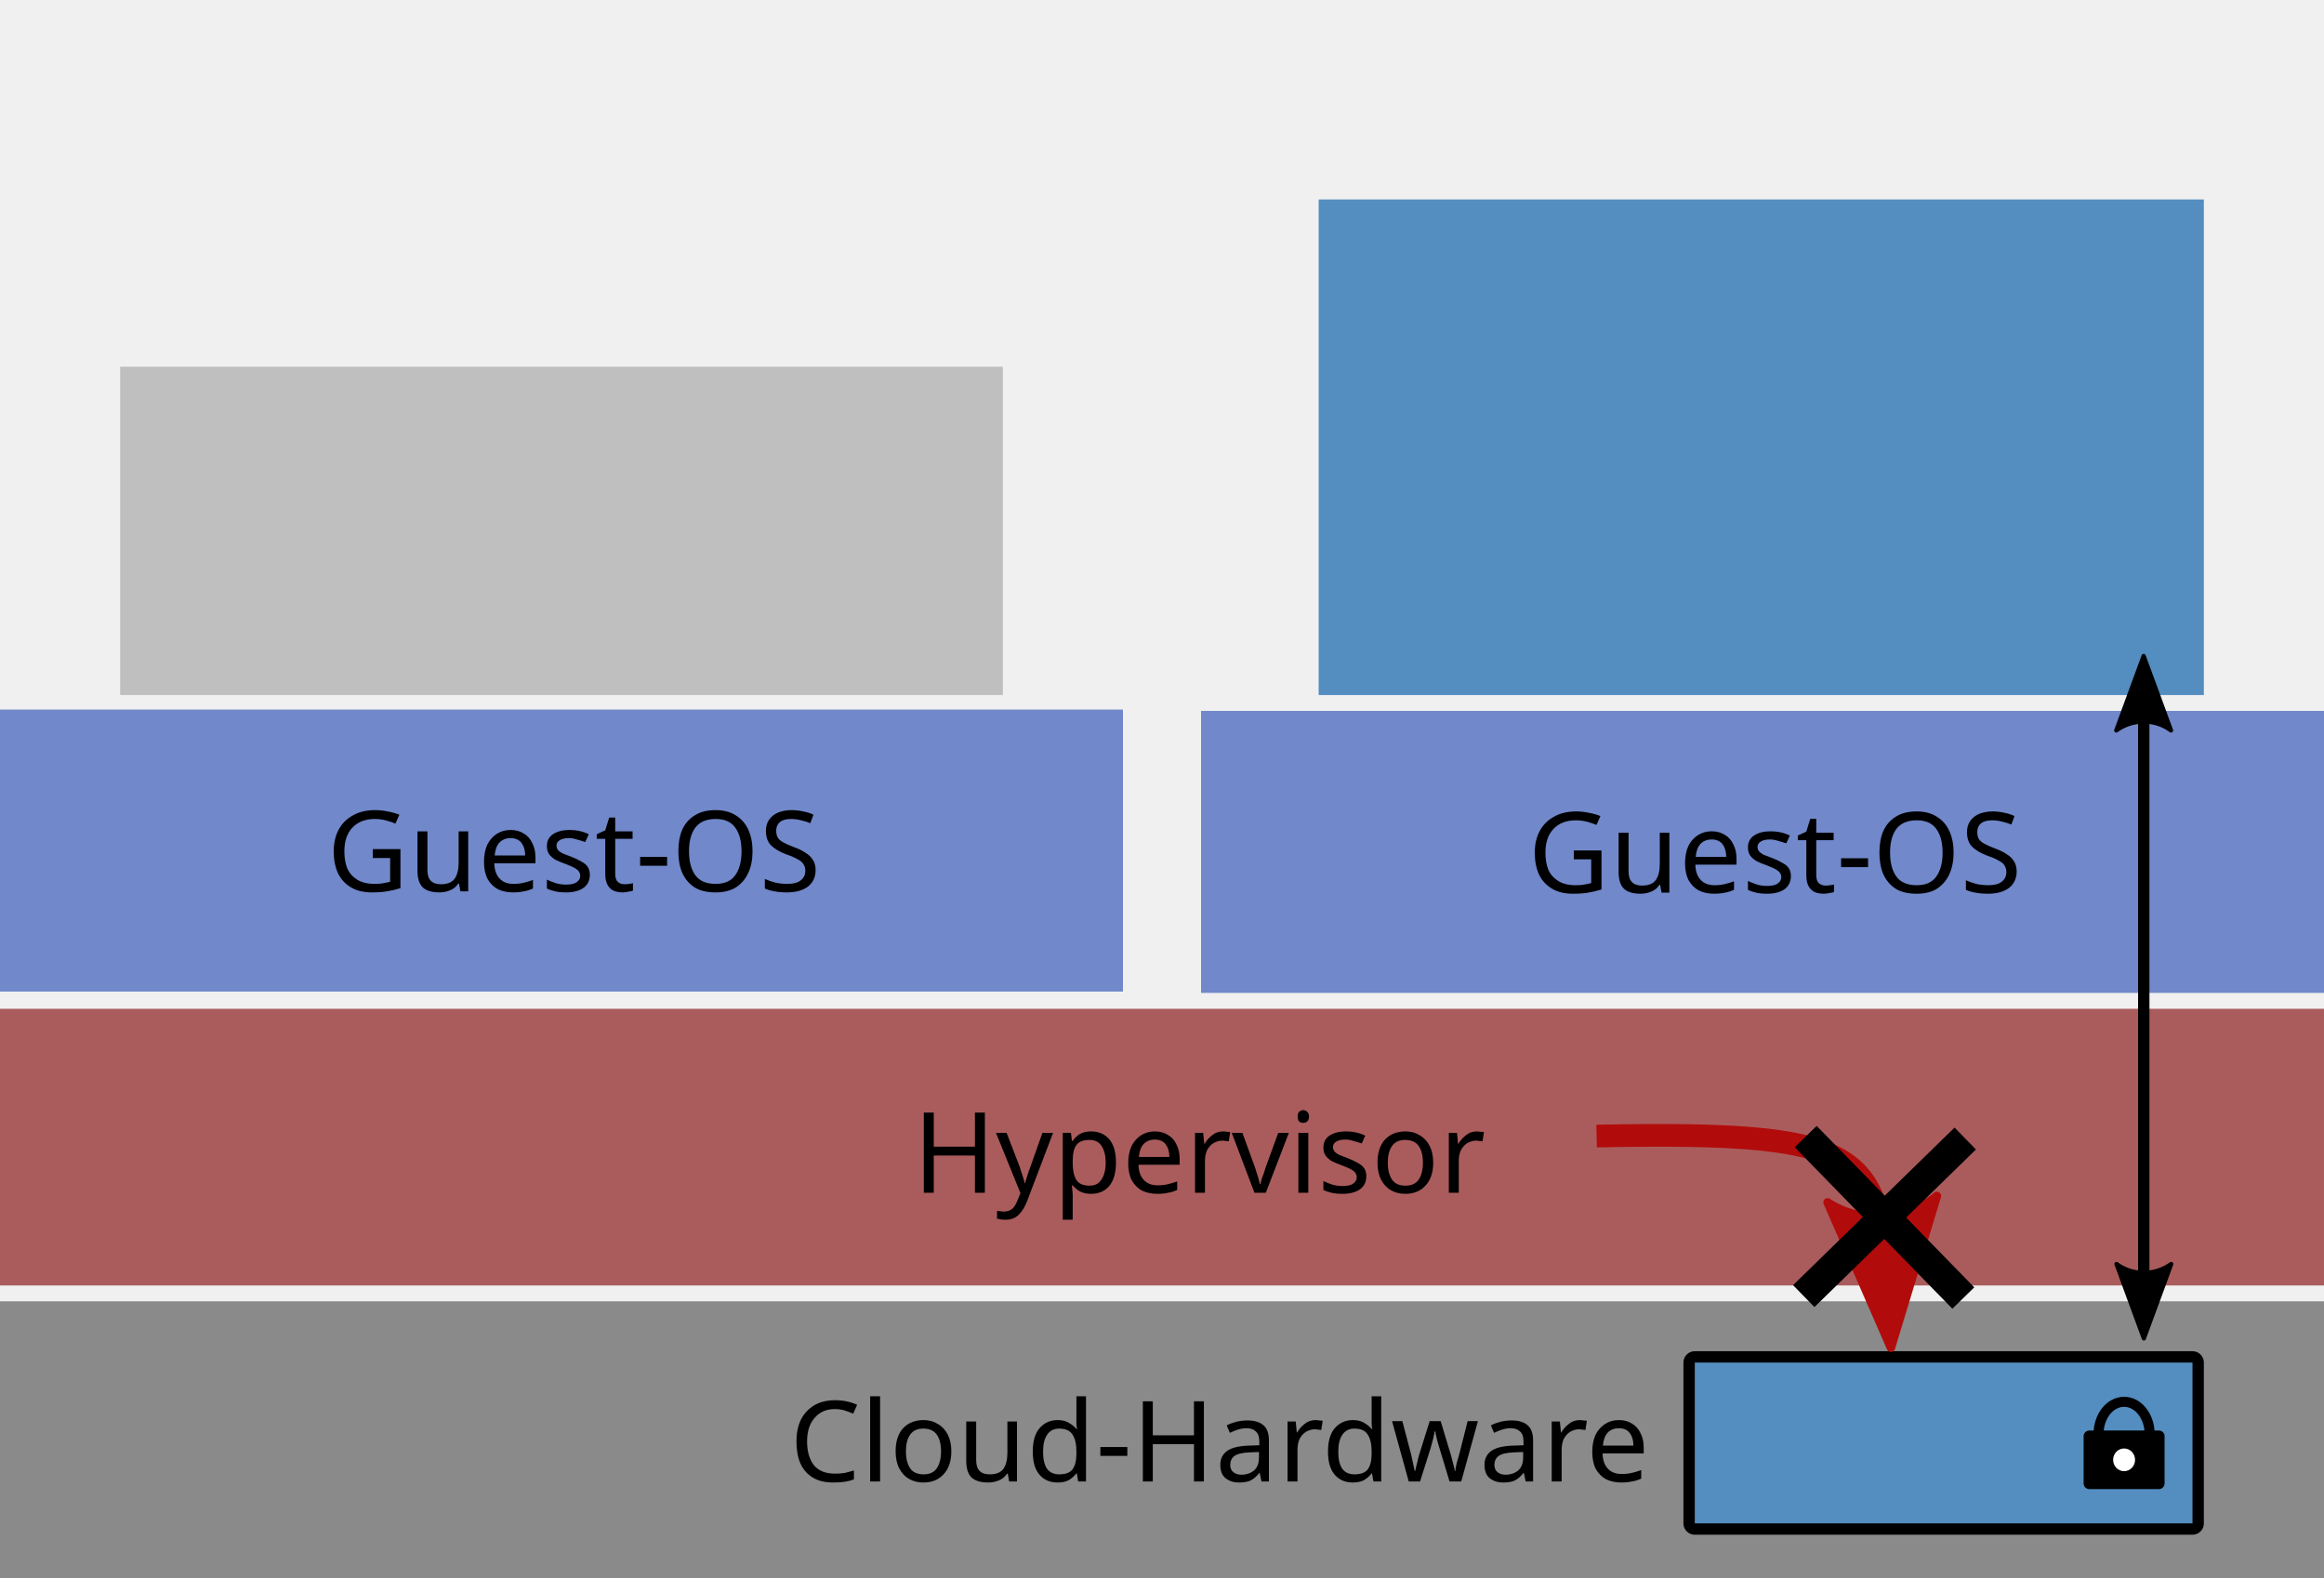
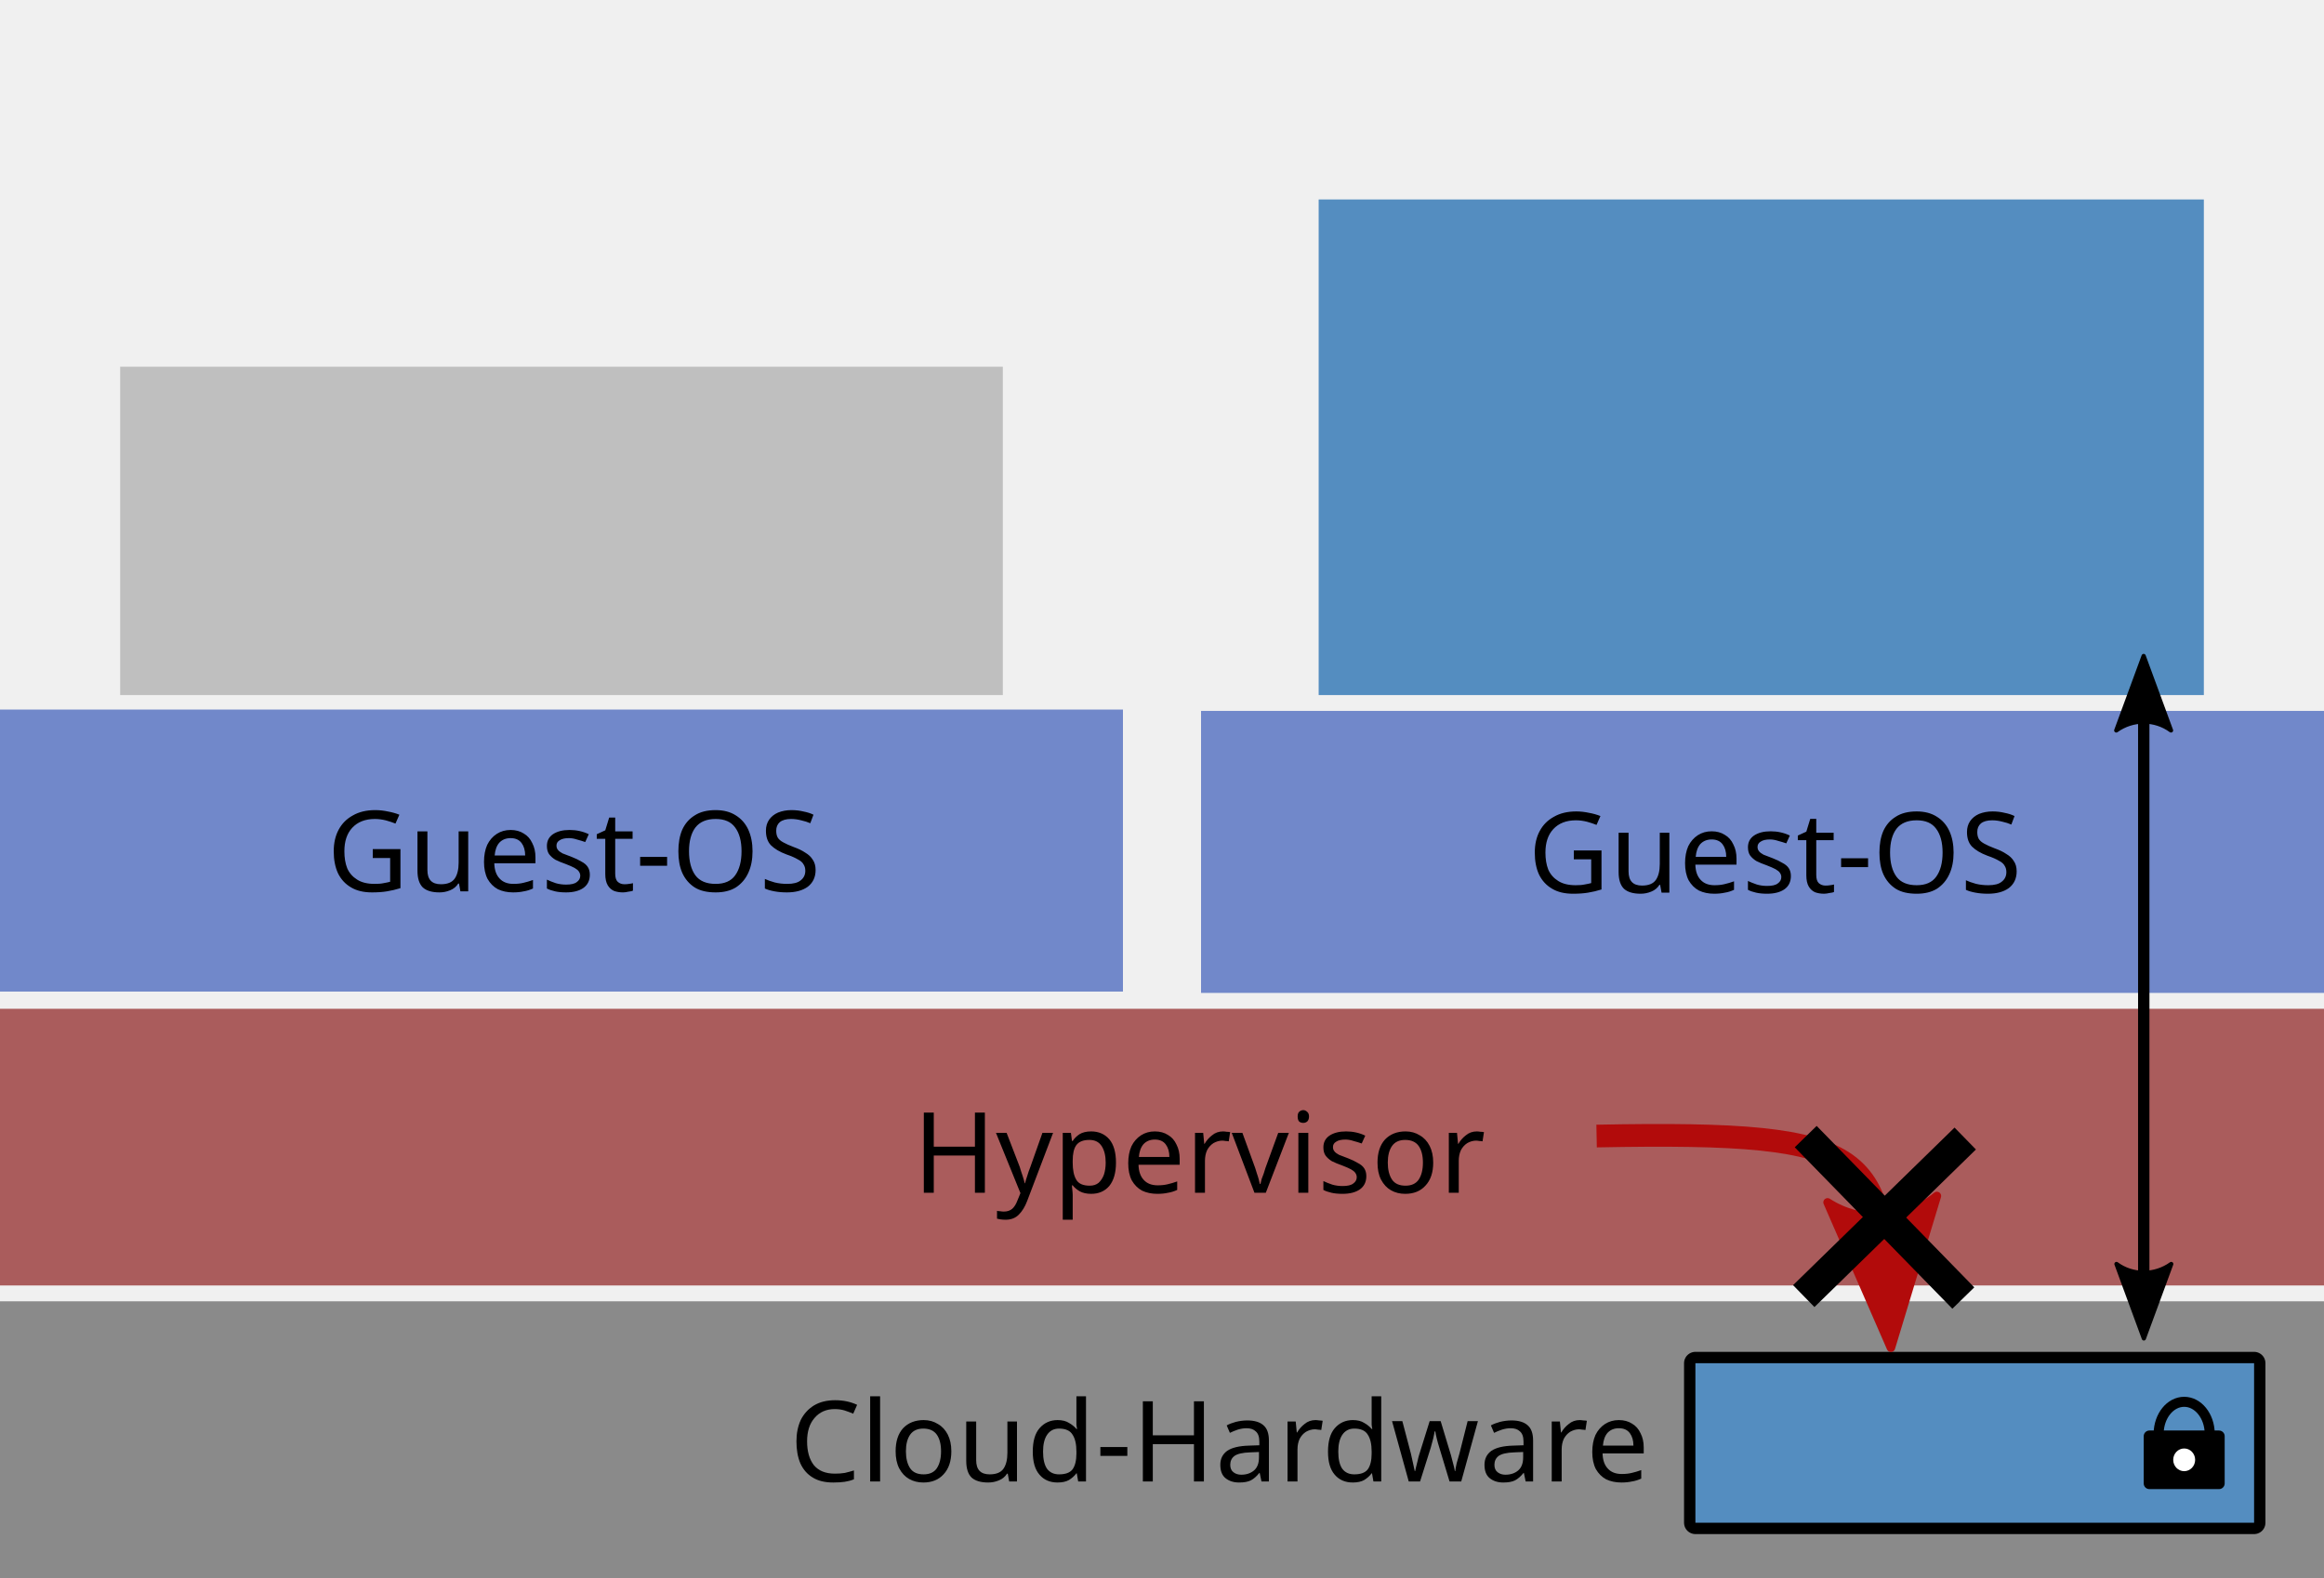
<svg xmlns="http://www.w3.org/2000/svg" width="102.334mm" height="69.504mm" viewBox="0 0 102.334 69.504" version="1.1" id="svg872">
  <defs id="defs866">
    <marker orient="auto" refY="0.0" refX="0.0" id="marker1352" style="overflow:visible;">
      <path id="path1350" style="fill-rule:evenodd;stroke-width:0.625;stroke-linejoin:round;stroke:#b20b0b;stroke-opacity:1;fill:#b20b0b;fill-opacity:1" d="M 8.719,4.034 L -2.207,0.016 L 8.719,-4.002 C 6.973,-1.63 6.983,1.616 8.719,4.034 z " transform="scale(0.6) rotate(180) translate(0,0)" />
    </marker>
    <marker orient="auto" refY="0.0" refX="0.0" id="Arrow2Mend" style="overflow:visible;">
      <path id="path1101" style="fill-rule:evenodd;stroke-width:0.625;stroke-linejoin:round;stroke:#000000;stroke-opacity:1;fill:#000000;fill-opacity:1" d="M 8.719,4.034 L -2.207,0.016 L 8.719,-4.002 C 6.973,-1.63 6.983,1.616 8.719,4.034 z " transform="scale(0.6) rotate(180) translate(0,0)" />
    </marker>
    <marker orient="auto" refY="0.0" refX="0.0" id="marker1344" style="overflow:visible">
      <path id="path1342" style="fill-rule:evenodd;stroke-width:0.625;stroke-linejoin:round;stroke:#000000;stroke-opacity:1;fill:#000000;fill-opacity:1" d="M 8.719,4.034 L -2.207,0.016 L 8.719,-4.002 C 6.973,-1.63 6.983,1.616 8.719,4.034 z " transform="scale(0.6) translate(0,0)" />
    </marker>
    <marker orient="auto" refY="0.0" refX="0.0" id="Arrow2Lstart" style="overflow:visible">
      <path id="path1092" style="fill-rule:evenodd;stroke-width:0.625;stroke-linejoin:round;stroke:#000000;stroke-opacity:1;fill:#000000;fill-opacity:1" d="M 8.719,4.034 L -2.207,0.016 L 8.719,-4.002 C 6.973,-1.63 6.983,1.616 8.719,4.034 z " transform="scale(1.1) translate(1,0)" />
    </marker>
    <marker orient="auto" refY="0.0" refX="0.0" id="Arrow2Mstart" style="overflow:visible">
      <path id="path1098" style="fill-rule:evenodd;stroke-width:0.625;stroke-linejoin:round;stroke:#000000;stroke-opacity:1;fill:#000000;fill-opacity:1" d="M 8.719,4.034 L -2.207,0.016 L 8.719,-4.002 C 6.973,-1.63 6.983,1.616 8.719,4.034 z " transform="scale(0.6) translate(0,0)" />
    </marker>
    <marker orient="auto" refY="0.0" refX="0.0" id="Arrow2Lend" style="overflow:visible;">
      <path id="path1095" style="fill-rule:evenodd;stroke-width:0.625;stroke-linejoin:round;stroke:#000000;stroke-opacity:1;fill:#000000;fill-opacity:1" d="M 8.719,4.034 L -2.207,0.016 L 8.719,-4.002 C 6.973,-1.63 6.983,1.616 8.719,4.034 z " transform="scale(1.1) rotate(180) translate(1,0)" />
    </marker>
  </defs>
  <g id="layer1" transform="translate(-58.35149,-27.025)">
-     <g id="g1047" transform="translate(-1.058333,0.5291666)">
+     <g id="g1047" transform="translate(-1.5875,0.5291666)">
      <flowRoot transform="matrix(0.2645833,0,0,0.2645833,83.65536,84.60088)" style="font-style:normal;font-weight:normal;font-size:40px;line-height:1.25;font-family:sans-serif;letter-spacing:0px;word-spacing:0px;fill:#000000;fill-opacity:1;stroke:none" id="flowRoot1604" xml:space="preserve">
        <flowRegion id="flowRegion1606">
-           <rect y="10.342" x="196.475" height="50.003" width="136.371" id="rect1608" />
+           <rect y="10.342" x="196.475" height="47.982" width="191.424" id="rect1608" />
        </flowRegion>
-         <flowPara style="font-style:normal;font-variant:normal;font-weight:normal;font-stretch:normal;font-size:16px;font-family:sans-serif;-inkscape-font-specification:'sans-serif, Normal';font-variant-ligatures:normal;font-variant-caps:normal;font-variant-numeric:normal;font-feature-settings:normal;text-align:start;writing-mode:lr-tb;text-anchor:start" id="flowPara1610">\tiny Password 1</flowPara>
+         <flowPara style="font-style:normal;font-variant:normal;font-weight:normal;font-stretch:normal;font-size:16px;font-family:sans-serif;-inkscape-font-specification:'sans-serif, Normal';font-variant-ligatures:normal;font-variant-caps:normal;font-variant-numeric:normal;font-feature-settings:normal;text-align:start;writing-mode:lr-tb;text-anchor:start" id="flowPara1610">\scriptsize Password 1</flowPara>
      </flowRoot>
      <flowRoot transform="matrix(0.2645833,0,0,0.2645833,83.65536,87.26239)" style="font-style:normal;font-weight:normal;font-size:40px;line-height:1.25;font-family:sans-serif;letter-spacing:0px;word-spacing:0px;fill:#000000;fill-opacity:1;stroke:none" id="flowRoot1604-0" xml:space="preserve">
        <flowRegion id="flowRegion1606-4">
-           <rect y="10.342" x="196.475" height="50.003" width="136.371" id="rect1608-2" />
+           <rect y="10.342" x="196.475" height="54.548" width="191.424" id="rect1608-2" />
        </flowRegion>
-         <flowPara style="font-style:normal;font-variant:normal;font-weight:normal;font-stretch:normal;font-size:16px;font-family:sans-serif;-inkscape-font-specification:'sans-serif, Normal';font-variant-ligatures:normal;font-variant-caps:normal;font-variant-numeric:normal;font-feature-settings:normal;text-align:start;writing-mode:lr-tb;text-anchor:start" id="flowPara1610-9">\tiny Password 2</flowPara>
+         <flowPara style="font-style:normal;font-variant:normal;font-weight:normal;font-stretch:normal;font-size:16px;font-family:sans-serif;-inkscape-font-specification:'sans-serif, Normal';font-variant-ligatures:normal;font-variant-caps:normal;font-variant-numeric:normal;font-feature-settings:normal;text-align:start;writing-mode:lr-tb;text-anchor:start" id="flowPara1610-9">\scriptsize Password 2</flowPara>
      </flowRoot>
    </g>
    <rect y="35.811" x="116.417" height="21.829" width="38.978" id="rect4518" style="fill:#548dc0;fill-opacity:1;stroke:none;stroke-width:0.169;stroke-miterlimit:4;stroke-dasharray:none;stroke-opacity:1" ry="0" />
    <flowRoot transform="matrix(0.2645833,0,0,0.2645833,57.949,-12.24324)" style="font-style:normal;font-weight:normal;font-size:40px;line-height:1.25;font-family:sans-serif;letter-spacing:0px;word-spacing:0px;fill:#000000;fill-opacity:1;stroke:none" id="flowRoot4520" xml:space="preserve">
      <flowRegion id="flowRegion4522">
        <rect y="191.159" x="242.437" height="52.528" width="143.442" id="rect4524" />
      </flowRegion>
      <flowPara style="font-style:normal;font-variant:normal;font-weight:normal;font-stretch:normal;font-size:18.667px;font-family:sans-serif;-inkscape-font-specification:'sans-serif, Normal';font-variant-ligatures:normal;font-variant-caps:normal;font-variant-numeric:normal;font-feature-settings:normal;text-align:start;writing-mode:lr-tb;text-anchor:start" id="flowPara4526">PW-Manager</flowPara>
    </flowRoot>
    <g id="g882">
      <rect y="84.343" x="58.351" height="12.187" width="102.334" id="rect1480" style="fill:#8a8a8a;fill-opacity:1;stroke:none;stroke-width:0.786;stroke-linecap:round;stroke-linejoin:round;stroke-miterlimit:4;stroke-dasharray:none;stroke-opacity:1;paint-order:stroke markers fill" />
      <text id="text1484" y="92.275" x="93.126" style="font-style:normal;font-variant:normal;font-weight:normal;font-stretch:normal;font-size:4.939px;line-height:1.25;font-family:sans-serif;-inkscape-font-specification:'sans-serif, Normal';font-variant-ligatures:normal;font-variant-caps:normal;font-variant-numeric:normal;font-feature-settings:normal;text-align:start;letter-spacing:0px;word-spacing:0px;writing-mode:lr-tb;text-anchor:start;fill:#000000;fill-opacity:1;stroke:none;stroke-width:0.265" xml:space="preserve">
        <tspan style="font-style:normal;font-variant:normal;font-weight:normal;font-stretch:normal;font-size:4.939px;font-family:sans-serif;-inkscape-font-specification:'sans-serif, Normal';font-variant-ligatures:normal;font-variant-caps:normal;font-variant-numeric:normal;font-feature-settings:normal;text-align:start;writing-mode:lr-tb;text-anchor:start;stroke-width:0.265" y="92.275" x="93.126" id="tspan1482">Cloud-Hardware</tspan>
      </text>
    </g>
    <g id="g887">
      <rect y="71.458" x="58.351" height="12.187" width="102.334" id="rect1480-0" style="fill:#aa5c5c;fill-opacity:1;stroke:none;stroke-width:0.786;stroke-linecap:round;stroke-linejoin:round;stroke-miterlimit:4;stroke-dasharray:none;stroke-opacity:1;paint-order:stroke markers fill" />
      <text id="text1484-4" y="79.56" x="98.546" style="font-style:normal;font-variant:normal;font-weight:normal;font-stretch:normal;font-size:4.939px;line-height:1.25;font-family:sans-serif;-inkscape-font-specification:'sans-serif, Normal';font-variant-ligatures:normal;font-variant-caps:normal;font-variant-numeric:normal;font-feature-settings:normal;text-align:start;letter-spacing:0px;word-spacing:0px;writing-mode:lr-tb;text-anchor:start;fill:#000000;fill-opacity:1;stroke:none;stroke-width:0.265" xml:space="preserve">
        <tspan style="font-style:normal;font-variant:normal;font-weight:normal;font-stretch:normal;font-size:4.939px;font-family:sans-serif;-inkscape-font-specification:'sans-serif, Normal';font-variant-ligatures:normal;font-variant-caps:normal;font-variant-numeric:normal;font-feature-settings:normal;text-align:start;writing-mode:lr-tb;text-anchor:start;stroke-width:0.265" y="79.56" x="98.546" id="tspan1482-7">Hypervisor</tspan>
      </text>
    </g>
    <rect style="fill:#7188ca;fill-opacity:1;stroke:none;stroke-width:0.552;stroke-linecap:round;stroke-linejoin:round;stroke-miterlimit:4;stroke-dasharray:none;stroke-opacity:1;paint-order:stroke markers fill" id="rect1480-0-1" width="49.448" height="12.421" x="111.238" y="58.338" />
    <text xml:space="preserve" style="font-style:normal;font-variant:normal;font-weight:normal;font-stretch:normal;font-size:4.939px;line-height:1.25;font-family:sans-serif;-inkscape-font-specification:'sans-serif, Normal';font-variant-ligatures:normal;font-variant-caps:normal;font-variant-numeric:normal;font-feature-settings:normal;text-align:start;letter-spacing:0px;word-spacing:0px;writing-mode:lr-tb;text-anchor:start;fill:#000000;fill-opacity:1;stroke:none;stroke-width:0.265" x="125.635" y="66.344" id="text1484-4-7">
      <tspan id="tspan1482-7-2" x="125.635" y="66.344" style="font-style:normal;font-variant:normal;font-weight:normal;font-stretch:normal;font-size:4.939px;font-family:sans-serif;-inkscape-font-specification:'sans-serif, Normal';font-variant-ligatures:normal;font-variant-caps:normal;font-variant-numeric:normal;font-feature-settings:normal;text-align:start;writing-mode:lr-tb;text-anchor:start;stroke-width:0.265">Guest-OS</tspan>
    </text>
    <rect style="fill:#7188ca;fill-opacity:1;stroke:none;stroke-width:0.552;stroke-linecap:round;stroke-linejoin:round;stroke-miterlimit:4;stroke-dasharray:none;stroke-opacity:1;paint-order:stroke markers fill" id="rect1480-0-1-6" width="49.448" height="12.421" x="58.351" y="58.279" />
    <text xml:space="preserve" style="font-style:normal;font-variant:normal;font-weight:normal;font-stretch:normal;font-size:4.939px;line-height:1.25;font-family:sans-serif;-inkscape-font-specification:'sans-serif, Normal';font-variant-ligatures:normal;font-variant-caps:normal;font-variant-numeric:normal;font-feature-settings:normal;text-align:start;letter-spacing:0px;word-spacing:0px;writing-mode:lr-tb;text-anchor:start;fill:#000000;fill-opacity:1;stroke:none;stroke-width:0.265" x="72.749" y="66.285" id="text1484-4-7-9">
      <tspan id="tspan1482-7-2-6" x="72.749" y="66.285" style="font-style:normal;font-variant:normal;font-weight:normal;font-stretch:normal;font-size:4.939px;font-family:sans-serif;-inkscape-font-specification:'sans-serif, Normal';font-variant-ligatures:normal;font-variant-caps:normal;font-variant-numeric:normal;font-feature-settings:normal;text-align:start;writing-mode:lr-tb;text-anchor:start;stroke-width:0.265">Guest-OS</tspan>
    </text>
    <rect y="43.177" x="63.643" height="14.463" width="38.866" id="rect4518-7" style="fill:#bfbfbf;fill-opacity:1;stroke:none;stroke-width:0.2;stroke-miterlimit:4;stroke-dasharray:none;stroke-opacity:1" ry="0" />
-     <rect style="fill:#548dc0;fill-opacity:1;stroke:#000000;stroke-width:1;stroke-linecap:round;stroke-linejoin:round;stroke-miterlimit:4;stroke-dasharray:none;stroke-opacity:1;paint-order:stroke markers fill" id="rect1019" width="21.916" height="7.083" x="132.979" y="87.041" />
-     <rect style="fill:#000000;fill-opacity:1;stroke:#000000;stroke-width:0.5;stroke-linecap:round;stroke-linejoin:round;stroke-miterlimit:4;stroke-dasharray:none;stroke-opacity:1;paint-order:stroke markers fill" id="rect1049" width="3.065" height="2.081" x="150.351" y="90.284" />
-     <path style="fill:none;fill-opacity:1;stroke:#000000;stroke-width:0.442;stroke-linecap:butt;stroke-linejoin:round;stroke-miterlimit:4;stroke-dasharray:none;stroke-opacity:1;paint-order:stroke markers fill" id="path1053" d="m 153.008,-90.16 a 1.125,1.418 0 0 1 -1.125,1.39 1.125,1.418 0 0 1 -1.125,-1.39" transform="scale(1,-1)" />
-     <ellipse style="fill:#ffffff;fill-opacity:1;stroke:none;stroke-width:0.179;stroke-linecap:butt;stroke-linejoin:round;stroke-miterlimit:4;stroke-dasharray:none;stroke-opacity:1;paint-order:stroke markers fill" id="path1055" cx="151.883" cy="91.325" rx="0.483" ry="0.5" />
+     <rect style="fill:#548dc0;fill-opacity:1;stroke:#000000;stroke-width:1;stroke-linecap:round;stroke-linejoin:round;stroke-miterlimit:4;stroke-dasharray:none;stroke-opacity:1;paint-order:stroke markers fill" id="rect1019" width="24.601" height="7.027" x="133.006" y="87.069" />
+     <g id="g2260" transform="translate(2.645833,3.4722568e-6)">
+       <rect y="90.284" x="150.351" height="2.081" width="3.065" id="rect1049" style="fill:#000000;fill-opacity:1;stroke:#000000;stroke-width:0.5;stroke-linecap:round;stroke-linejoin:round;stroke-miterlimit:4;stroke-dasharray:none;stroke-opacity:1;paint-order:stroke markers fill" />
+       <path transform="scale(1,-1)" d="m 153.008,-90.16 a 1.125,1.418 0 0 1 -1.125,1.39 1.125,1.418 0 0 1 -1.125,-1.39" id="path1053" style="fill:none;fill-opacity:1;stroke:#000000;stroke-width:0.442;stroke-linecap:butt;stroke-linejoin:round;stroke-miterlimit:4;stroke-dasharray:none;stroke-opacity:1;paint-order:stroke markers fill" />
+       <ellipse ry="0.5" rx="0.483" cy="91.325" cx="151.883" id="path1055" style="fill:#ffffff;fill-opacity:1;stroke:none;stroke-width:0.179;stroke-linecap:butt;stroke-linejoin:round;stroke-miterlimit:4;stroke-dasharray:none;stroke-opacity:1;paint-order:stroke markers fill" />
+     </g>
  </g>
  <g id="layer3">
    <path style="fill:none;stroke:#000000;stroke-width:0.5;stroke-linecap:butt;stroke-linejoin:miter;stroke-opacity:1;marker-end:url(#Arrow2Mend);marker-start:url(#marker1344);stroke-miterlimit:4;stroke-dasharray:none" d="M 94.397,29.557 V 58.29" id="path1070" />
    <path style="fill:none;stroke:#b20b0b;stroke-width:1;stroke-linecap:butt;stroke-linejoin:miter;stroke-miterlimit:4;stroke-dasharray:none;stroke-opacity:1;marker-end:url(#marker1352)" d="m 70.304,50.039 c 12.557,-0.245 12.456,0.866 12.873,8.003" id="path1348" />
    <g id="g1376" transform="matrix(0.964693,-0.9415877,0.9415877,0.964693,-37.00943,20.22687)">
      <path id="path1357" d="m 46.397,76.214 v 7.371" style="fill:none;stroke:#000000;stroke-width:1;stroke-linecap:butt;stroke-linejoin:miter;stroke-miterlimit:4;stroke-dasharray:none;stroke-opacity:1" />
      <path id="path1357-3" d="m 42.711,79.899 h 7.371" style="fill:none;stroke:#000000;stroke-width:1;stroke-linecap:butt;stroke-linejoin:miter;stroke-miterlimit:4;stroke-dasharray:none;stroke-opacity:1" />
    </g>
  </g>
</svg>
